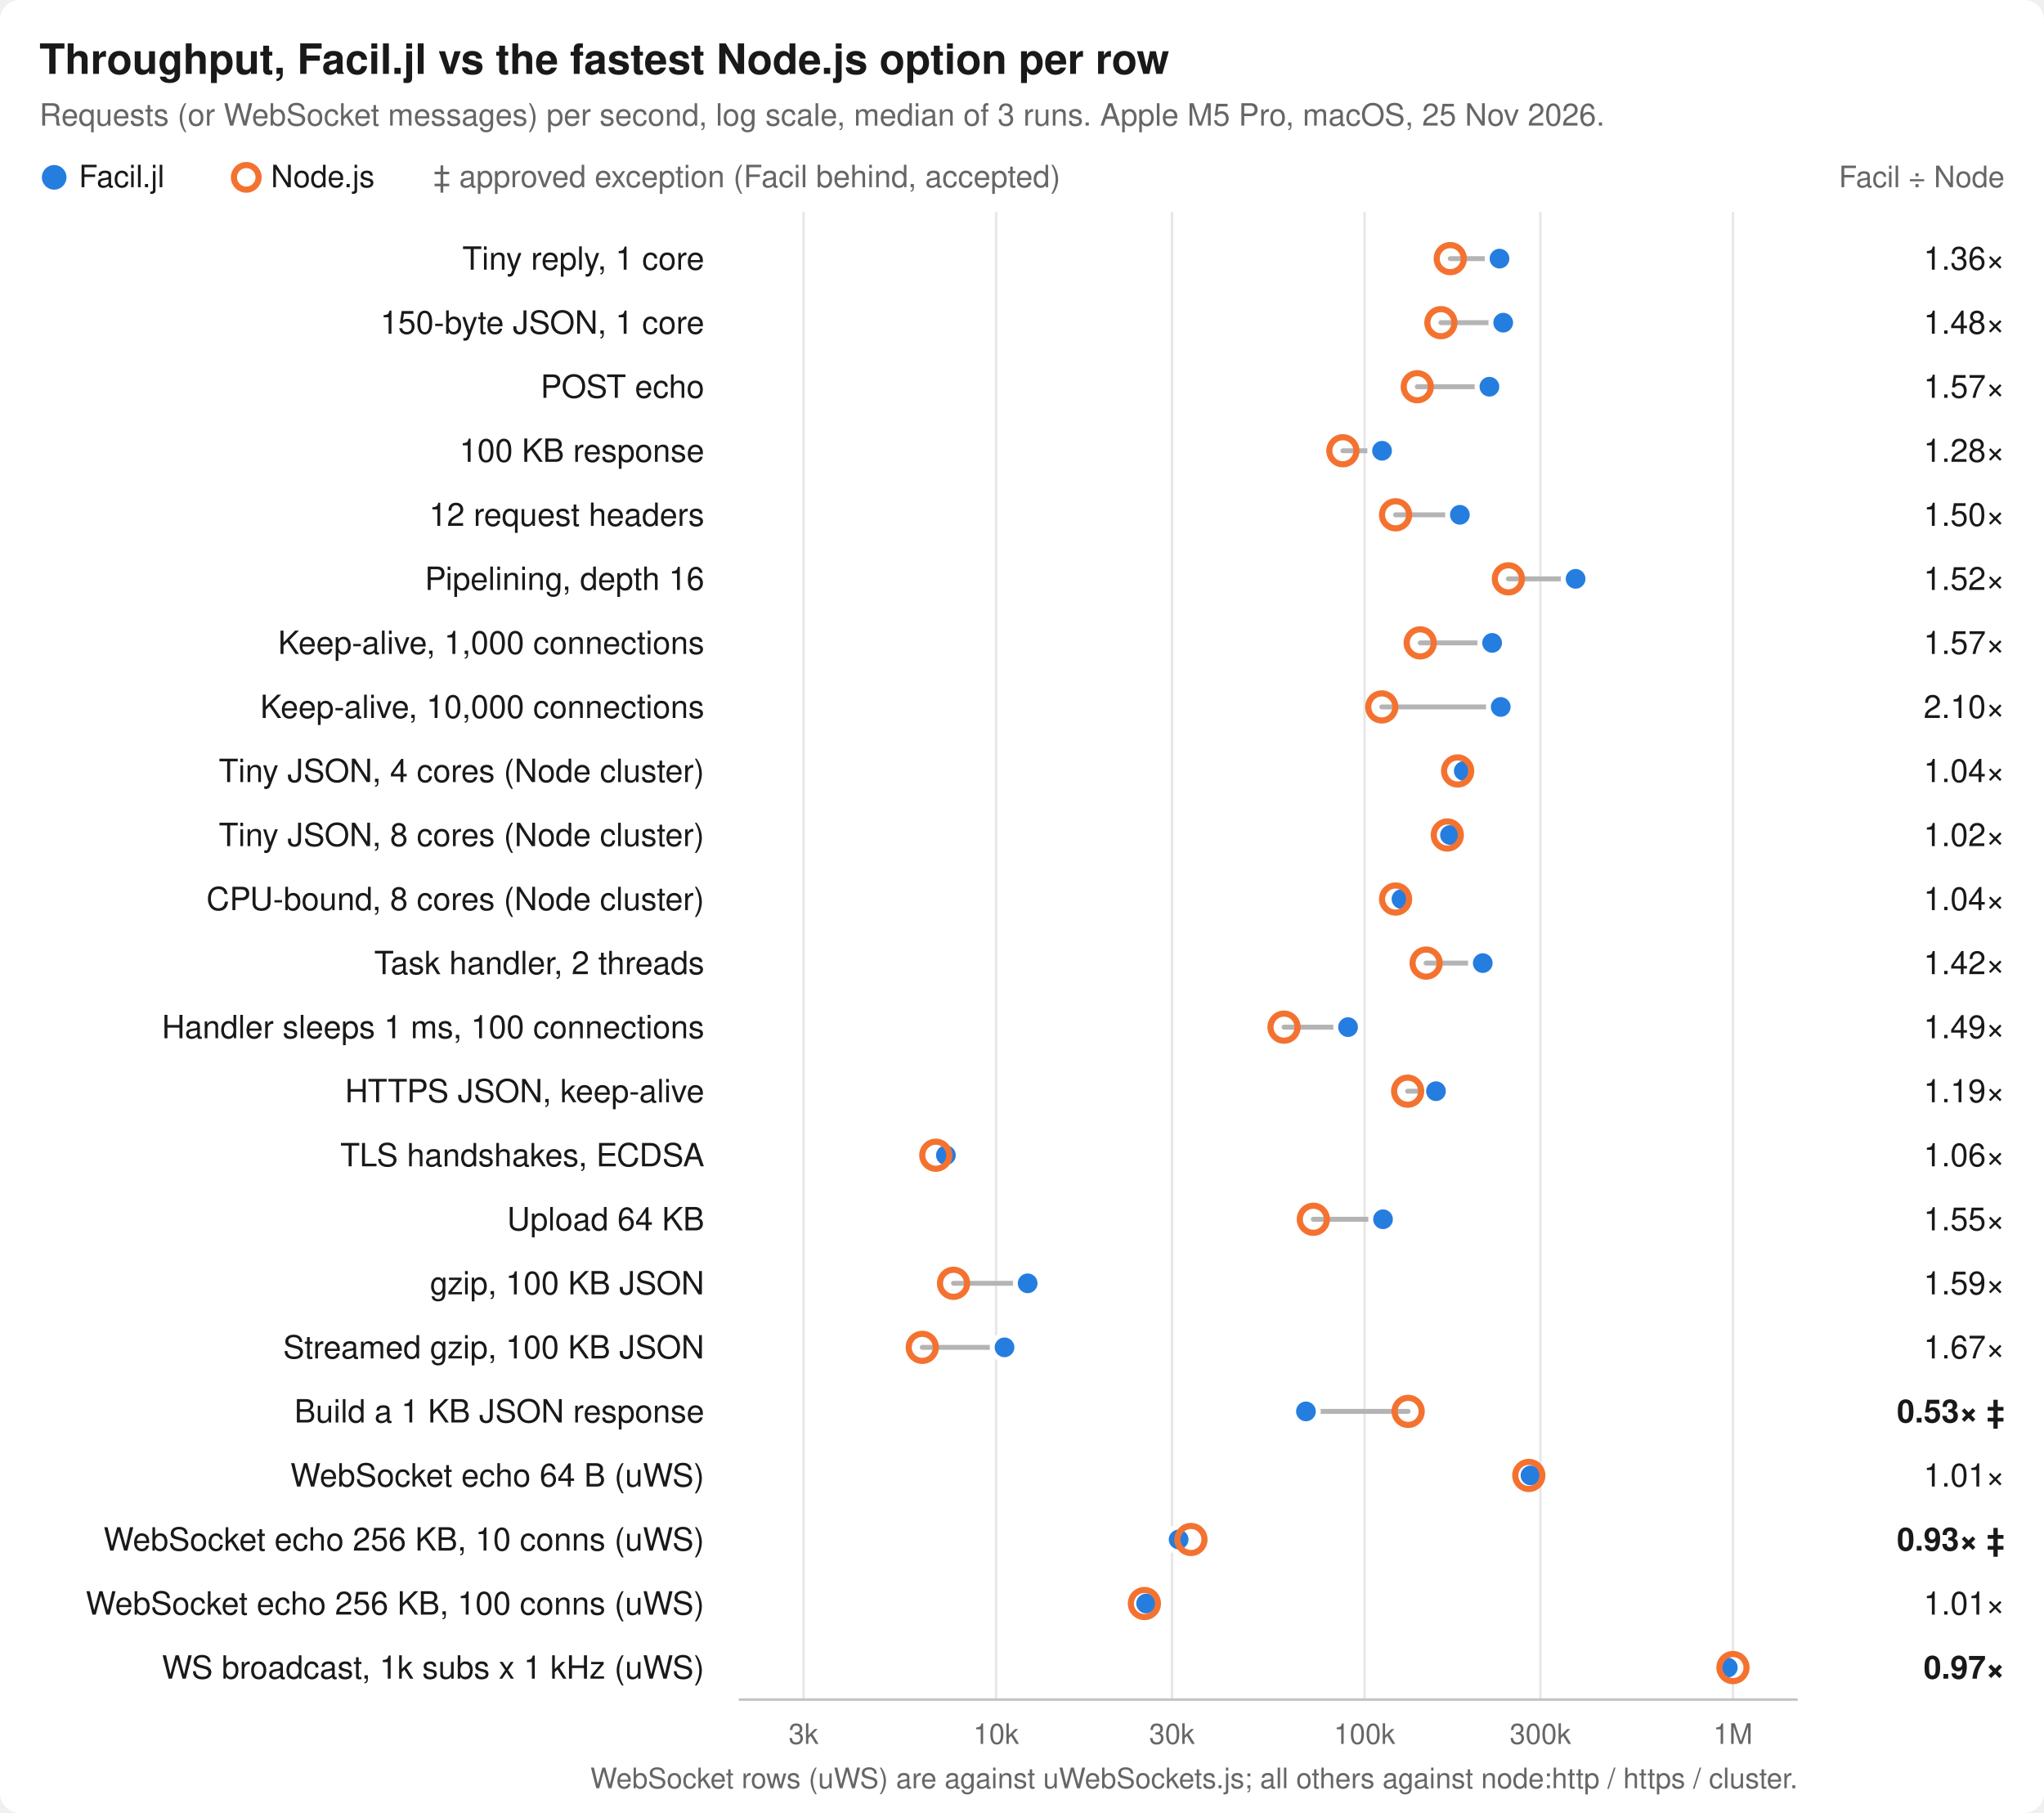
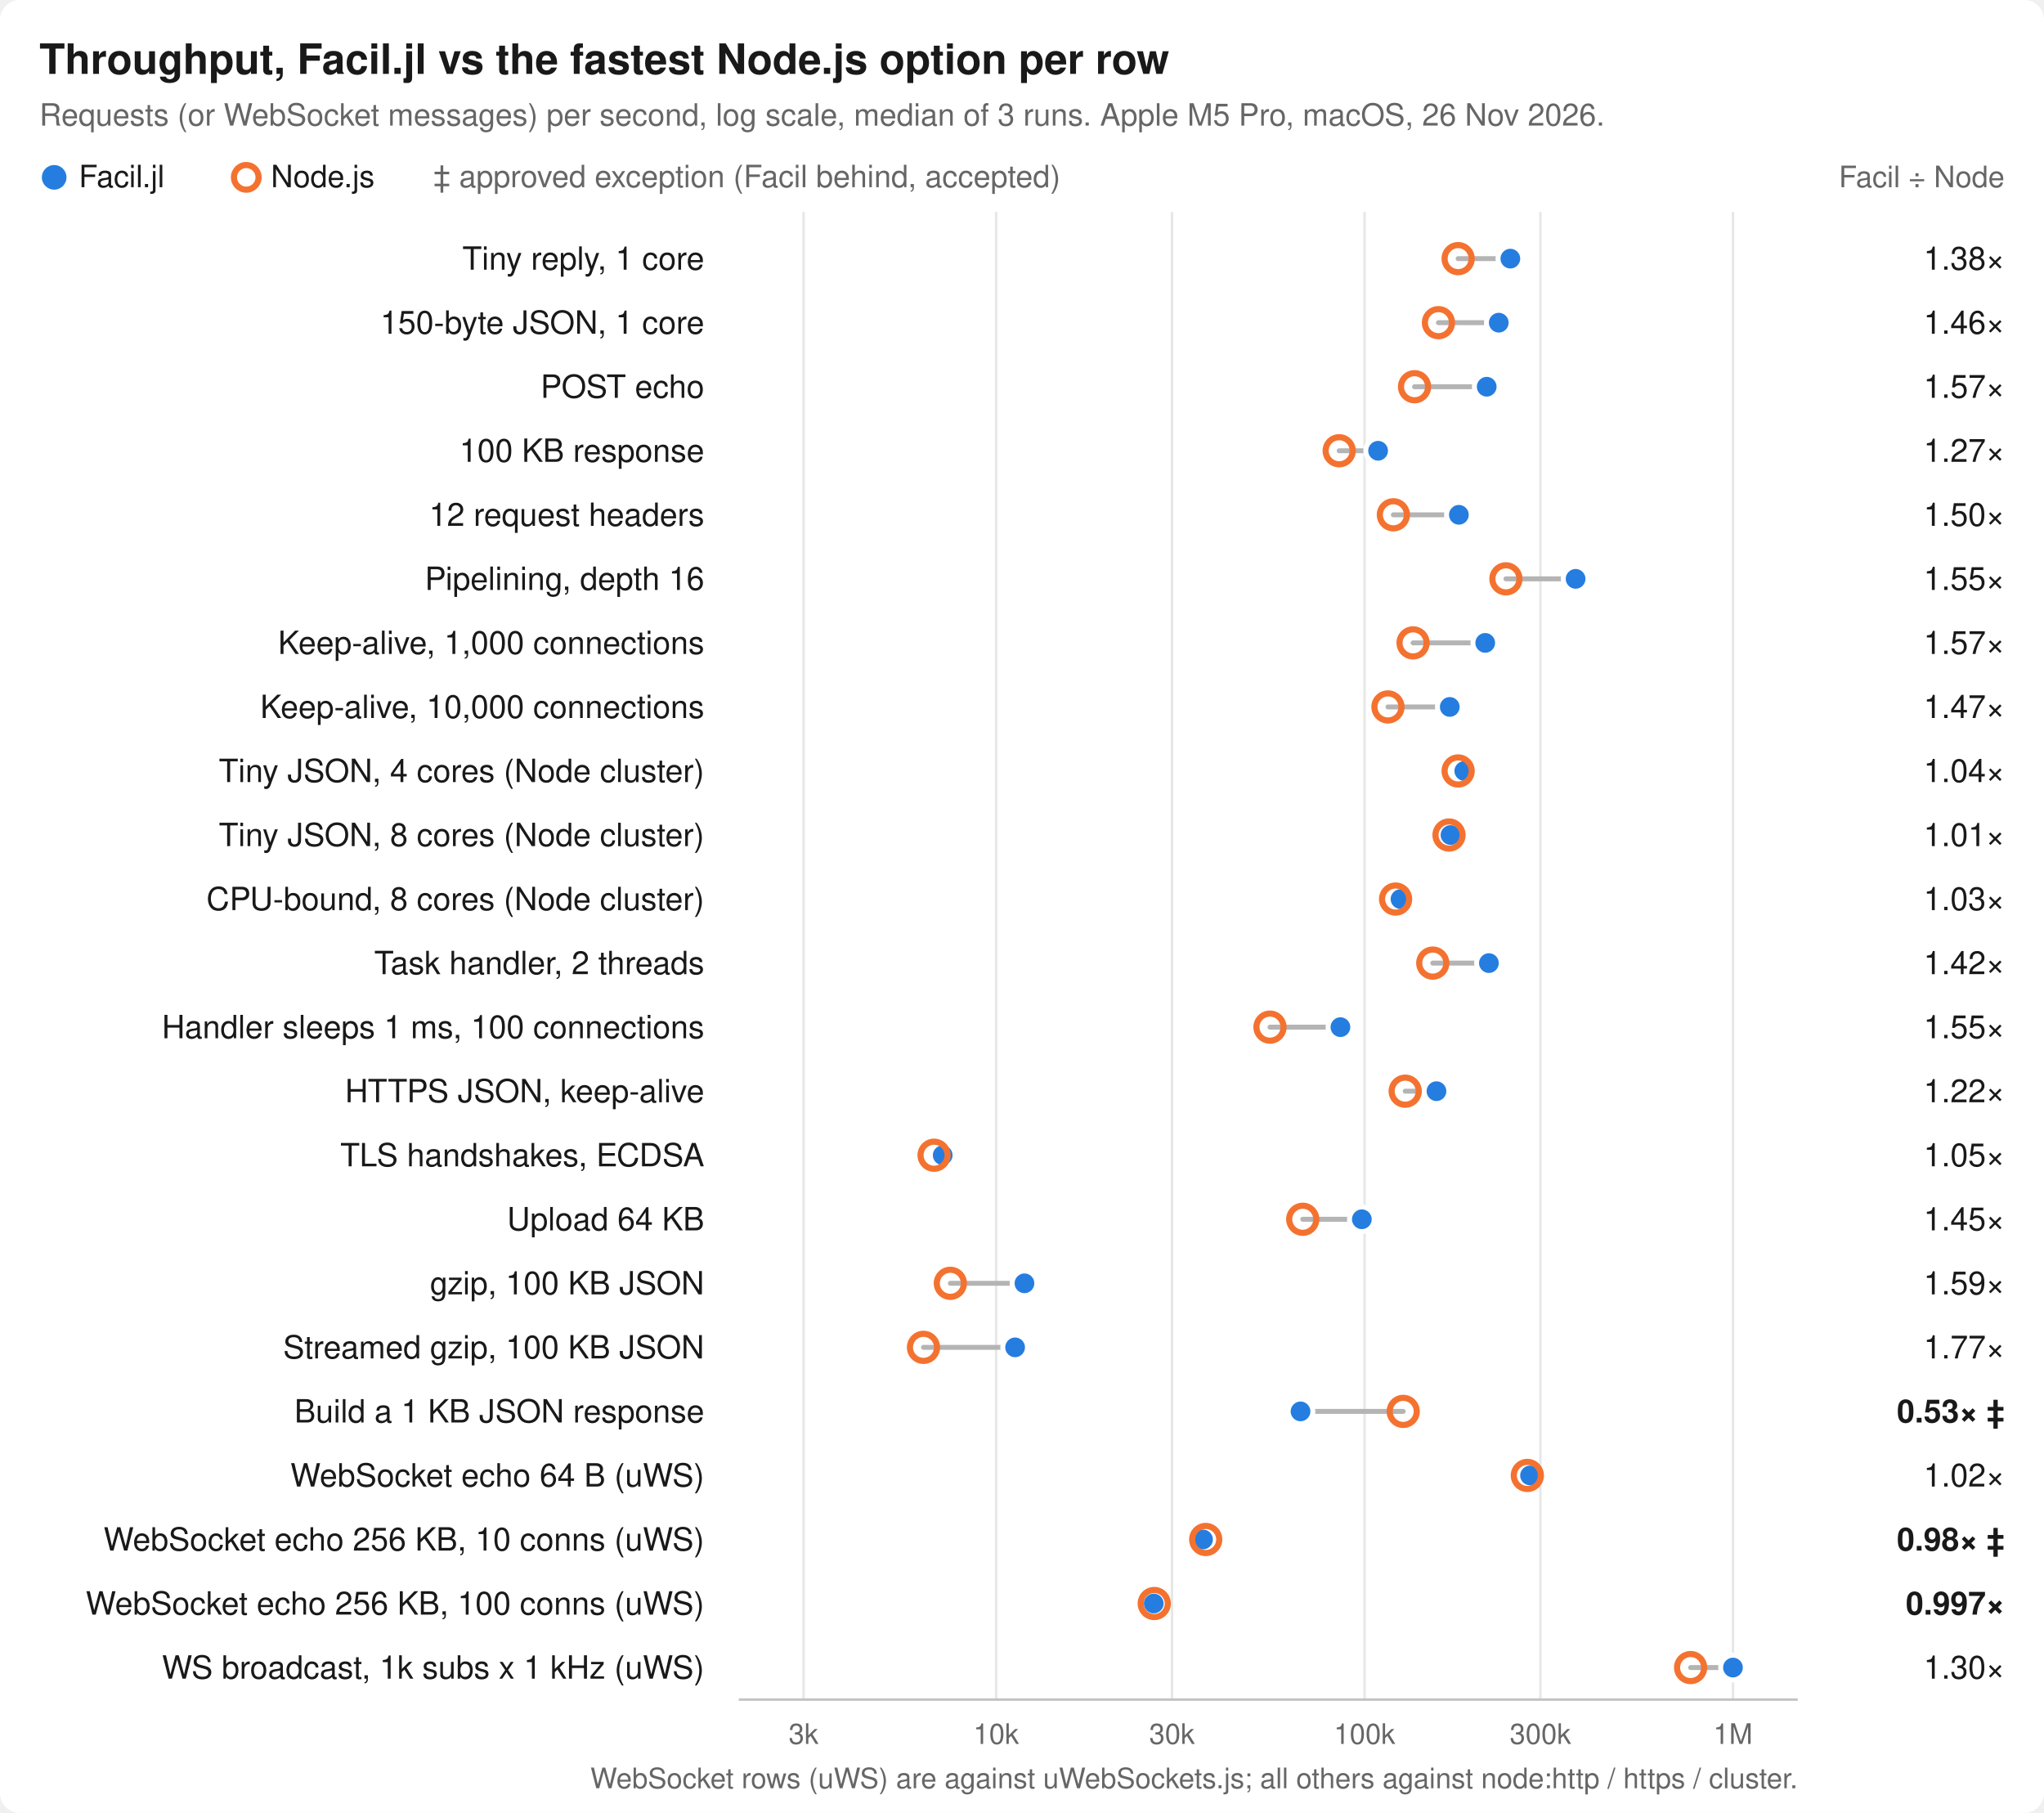
<svg xmlns="http://www.w3.org/2000/svg" width="830" height="736" viewBox="0 0 830 736" role="img" aria-labelledby="t d" font-family="system-ui, -apple-system, Segoe UI, Helvetica, Arial, sans-serif">
  <rect width="830" height="736" rx="8" fill="#ffffff" />
  <text x="16" y="30" font-size="17" font-weight="600" fill="#191919">Throughput, Facil.jl vs the fastest Node.js option per row</text>
-   <text x="16" y="51" font-size="12.5" fill="#666666">Requests (or WebSocket messages) per second, log scale, median of 3 runs. Apple M5 Pro, macOS, 25 Nov 2026.</text>
+   <text x="16" y="51" font-size="12.5" fill="#666666">Requests (or WebSocket messages) per second, log scale, median of 3 runs. Apple M5 Pro, macOS, 26 Nov 2026.</text>
  <circle cx="22" cy="72" r="5" fill="#257de0" />
  <text x="32" y="76" font-size="12.5" fill="#191919">Facil.jl</text>
  <circle cx="100" cy="72" r="5" fill="none" stroke="#f47230" stroke-width="2.5" />
  <text x="110" y="76" font-size="12.5" fill="#191919">Node.js</text>
  <text x="176" y="76" font-size="12.5" fill="#666666">‡ approved exception (Facil behind, accepted)</text>
  <text x="814" y="76" font-size="12" text-anchor="end" fill="#666666">Facil ÷ Node</text>
  <line x1="326.3" y1="86" x2="326.3" y2="690" stroke="#e7e7e7" stroke-width="1" />
  <text x="326.3" y="708" font-size="11.5" text-anchor="middle" fill="#666666" style="font-variant-numeric: tabular-nums">3k</text>
  <line x1="404.5" y1="86" x2="404.5" y2="690" stroke="#e7e7e7" stroke-width="1" />
  <text x="404.5" y="708" font-size="11.5" text-anchor="middle" fill="#666666" style="font-variant-numeric: tabular-nums">10k</text>
  <line x1="475.9" y1="86" x2="475.9" y2="690" stroke="#e7e7e7" stroke-width="1" />
  <text x="475.9" y="708" font-size="11.5" text-anchor="middle" fill="#666666" style="font-variant-numeric: tabular-nums">30k</text>
  <line x1="554.1" y1="86" x2="554.1" y2="690" stroke="#e7e7e7" stroke-width="1" />
  <text x="554.1" y="708" font-size="11.5" text-anchor="middle" fill="#666666" style="font-variant-numeric: tabular-nums">100k</text>
  <line x1="625.5" y1="86" x2="625.5" y2="690" stroke="#e7e7e7" stroke-width="1" />
  <text x="625.5" y="708" font-size="11.5" text-anchor="middle" fill="#666666" style="font-variant-numeric: tabular-nums">300k</text>
  <line x1="703.7" y1="86" x2="703.7" y2="690" stroke="#e7e7e7" stroke-width="1" />
  <text x="703.7" y="708" font-size="11.5" text-anchor="middle" fill="#666666" style="font-variant-numeric: tabular-nums">1M</text>
  <line x1="300" y1="690" x2="730" y2="690" stroke="#c2c2c2" stroke-width="1" />
  <g>
    <rect x="0" y="92.0" width="830" height="26" fill="transparent" />
    <text x="286" y="109.5" font-size="13" text-anchor="end" fill="#191919">Tiny reply, 1 core</text>
-     <line x1="608.9" y1="105.0" x2="588.9" y2="105.0" stroke="#b4b4b4" stroke-width="2" stroke-linecap="round" />
-     <circle cx="608.9" cy="105.0" r="5" fill="#257de0" stroke="#ffffff" stroke-width="2" />
-     <circle cx="588.9" cy="105.0" r="5.5" fill="none" stroke="#f47230" stroke-width="2.5" />
-     <text x="814" y="109.5" font-size="13" text-anchor="end" fill="#191919" style="font-variant-numeric: tabular-nums">1.36×</text>
+     <line x1="613.3" y1="105.0" x2="592.1" y2="105.0" stroke="#b4b4b4" stroke-width="2" stroke-linecap="round" />
+     <circle cx="613.3" cy="105.0" r="5" fill="#257de0" stroke="#ffffff" stroke-width="2" />
+     <circle cx="592.1" cy="105.0" r="5.5" fill="none" stroke="#f47230" stroke-width="2.5" />
+     <text x="814" y="109.5" font-size="13" text-anchor="end" fill="#191919" style="font-variant-numeric: tabular-nums">1.38×</text>
  </g>
  <g>
    <rect x="0" y="118.0" width="830" height="26" fill="transparent" />
    <text x="286" y="135.5" font-size="13" text-anchor="end" fill="#191919">150-byte JSON, 1 core</text>
-     <line x1="610.4" y1="131.0" x2="585.1" y2="131.0" stroke="#b4b4b4" stroke-width="2" stroke-linecap="round" />
-     <circle cx="610.4" cy="131.0" r="5" fill="#257de0" stroke="#ffffff" stroke-width="2" />
-     <circle cx="585.1" cy="131.0" r="5.5" fill="none" stroke="#f47230" stroke-width="2.5" />
-     <text x="814" y="135.5" font-size="13" text-anchor="end" fill="#191919" style="font-variant-numeric: tabular-nums">1.48×</text>
+     <line x1="608.6" y1="131.0" x2="584.1" y2="131.0" stroke="#b4b4b4" stroke-width="2" stroke-linecap="round" />
+     <circle cx="608.6" cy="131.0" r="5" fill="#257de0" stroke="#ffffff" stroke-width="2" />
+     <circle cx="584.1" cy="131.0" r="5.5" fill="none" stroke="#f47230" stroke-width="2.5" />
+     <text x="814" y="135.5" font-size="13" text-anchor="end" fill="#191919" style="font-variant-numeric: tabular-nums">1.46×</text>
  </g>
  <g>
    <rect x="0" y="144.0" width="830" height="26" fill="transparent" />
    <text x="286" y="161.5" font-size="13" text-anchor="end" fill="#191919">POST echo</text>
-     <line x1="604.8" y1="157.0" x2="575.5" y2="157.0" stroke="#b4b4b4" stroke-width="2" stroke-linecap="round" />
-     <circle cx="604.8" cy="157.0" r="5" fill="#257de0" stroke="#ffffff" stroke-width="2" />
-     <circle cx="575.5" cy="157.0" r="5.5" fill="none" stroke="#f47230" stroke-width="2.5" />
+     <line x1="603.7" y1="157.0" x2="574.4" y2="157.0" stroke="#b4b4b4" stroke-width="2" stroke-linecap="round" />
+     <circle cx="603.7" cy="157.0" r="5" fill="#257de0" stroke="#ffffff" stroke-width="2" />
+     <circle cx="574.4" cy="157.0" r="5.5" fill="none" stroke="#f47230" stroke-width="2.5" />
    <text x="814" y="161.5" font-size="13" text-anchor="end" fill="#191919" style="font-variant-numeric: tabular-nums">1.57×</text>
  </g>
  <g>
    <rect x="0" y="170.0" width="830" height="26" fill="transparent" />
    <text x="286" y="187.5" font-size="13" text-anchor="end" fill="#191919">100 KB response</text>
-     <line x1="561.2" y1="183.0" x2="545.3" y2="183.0" stroke="#b4b4b4" stroke-width="2" stroke-linecap="round" />
-     <circle cx="561.2" cy="183.0" r="5" fill="#257de0" stroke="#ffffff" stroke-width="2" />
-     <circle cx="545.3" cy="183.0" r="5.5" fill="none" stroke="#f47230" stroke-width="2.5" />
-     <text x="814" y="187.5" font-size="13" text-anchor="end" fill="#191919" style="font-variant-numeric: tabular-nums">1.28×</text>
+     <line x1="559.6" y1="183.0" x2="543.8" y2="183.0" stroke="#b4b4b4" stroke-width="2" stroke-linecap="round" />
+     <circle cx="559.6" cy="183.0" r="5" fill="#257de0" stroke="#ffffff" stroke-width="2" />
+     <circle cx="543.8" cy="183.0" r="5.5" fill="none" stroke="#f47230" stroke-width="2.5" />
+     <text x="814" y="187.5" font-size="13" text-anchor="end" fill="#191919" style="font-variant-numeric: tabular-nums">1.27×</text>
  </g>
  <g>
    <rect x="0" y="196.0" width="830" height="26" fill="transparent" />
    <text x="286" y="213.5" font-size="13" text-anchor="end" fill="#191919">12 request headers</text>
-     <line x1="592.8" y1="209.0" x2="566.7" y2="209.0" stroke="#b4b4b4" stroke-width="2" stroke-linecap="round" />
-     <circle cx="592.8" cy="209.0" r="5" fill="#257de0" stroke="#ffffff" stroke-width="2" />
-     <circle cx="566.7" cy="209.0" r="5.5" fill="none" stroke="#f47230" stroke-width="2.5" />
+     <line x1="592.4" y1="209.0" x2="565.8" y2="209.0" stroke="#b4b4b4" stroke-width="2" stroke-linecap="round" />
+     <circle cx="592.4" cy="209.0" r="5" fill="#257de0" stroke="#ffffff" stroke-width="2" />
+     <circle cx="565.8" cy="209.0" r="5.5" fill="none" stroke="#f47230" stroke-width="2.5" />
    <text x="814" y="213.5" font-size="13" text-anchor="end" fill="#191919" style="font-variant-numeric: tabular-nums">1.50×</text>
  </g>
  <g>
    <rect x="0" y="222.0" width="830" height="26" fill="transparent" />
    <text x="286" y="239.5" font-size="13" text-anchor="end" fill="#191919">Pipelining, depth 16</text>
-     <line x1="639.8" y1="235.0" x2="612.5" y2="235.0" stroke="#b4b4b4" stroke-width="2" stroke-linecap="round" />
+     <line x1="639.8" y1="235.0" x2="611.5" y2="235.0" stroke="#b4b4b4" stroke-width="2" stroke-linecap="round" />
    <circle cx="639.8" cy="235.0" r="5" fill="#257de0" stroke="#ffffff" stroke-width="2" />
-     <circle cx="612.5" cy="235.0" r="5.5" fill="none" stroke="#f47230" stroke-width="2.5" />
-     <text x="814" y="239.5" font-size="13" text-anchor="end" fill="#191919" style="font-variant-numeric: tabular-nums">1.52×</text>
+     <circle cx="611.5" cy="235.0" r="5.5" fill="none" stroke="#f47230" stroke-width="2.5" />
+     <text x="814" y="239.5" font-size="13" text-anchor="end" fill="#191919" style="font-variant-numeric: tabular-nums">1.55×</text>
  </g>
  <g>
    <rect x="0" y="248.0" width="830" height="26" fill="transparent" />
    <text x="286" y="265.5" font-size="13" text-anchor="end" fill="#191919">Keep-alive, 1,000 connections</text>
-     <line x1="605.9" y1="261.0" x2="576.7" y2="261.0" stroke="#b4b4b4" stroke-width="2" stroke-linecap="round" />
-     <circle cx="605.9" cy="261.0" r="5" fill="#257de0" stroke="#ffffff" stroke-width="2" />
-     <circle cx="576.7" cy="261.0" r="5.5" fill="none" stroke="#f47230" stroke-width="2.5" />
+     <line x1="603.1" y1="261.0" x2="573.8" y2="261.0" stroke="#b4b4b4" stroke-width="2" stroke-linecap="round" />
+     <circle cx="603.1" cy="261.0" r="5" fill="#257de0" stroke="#ffffff" stroke-width="2" />
+     <circle cx="573.8" cy="261.0" r="5.5" fill="none" stroke="#f47230" stroke-width="2.5" />
    <text x="814" y="265.5" font-size="13" text-anchor="end" fill="#191919" style="font-variant-numeric: tabular-nums">1.57×</text>
  </g>
  <g>
    <rect x="0" y="274.0" width="830" height="26" fill="transparent" />
    <text x="286" y="291.5" font-size="13" text-anchor="end" fill="#191919">Keep-alive, 10,000 connections</text>
-     <line x1="609.4" y1="287.0" x2="561.1" y2="287.0" stroke="#b4b4b4" stroke-width="2" stroke-linecap="round" />
-     <circle cx="609.4" cy="287.0" r="5" fill="#257de0" stroke="#ffffff" stroke-width="2" />
-     <circle cx="561.1" cy="287.0" r="5.5" fill="none" stroke="#f47230" stroke-width="2.5" />
-     <text x="814" y="291.5" font-size="13" text-anchor="end" fill="#191919" style="font-variant-numeric: tabular-nums">2.10×</text>
+     <line x1="588.7" y1="287.0" x2="563.6" y2="287.0" stroke="#b4b4b4" stroke-width="2" stroke-linecap="round" />
+     <circle cx="588.7" cy="287.0" r="5" fill="#257de0" stroke="#ffffff" stroke-width="2" />
+     <circle cx="563.6" cy="287.0" r="5.5" fill="none" stroke="#f47230" stroke-width="2.5" />
+     <text x="814" y="291.5" font-size="13" text-anchor="end" fill="#191919" style="font-variant-numeric: tabular-nums">1.47×</text>
  </g>
  <g>
    <rect x="0" y="300.0" width="830" height="26" fill="transparent" />
    <text x="286" y="317.5" font-size="13" text-anchor="end" fill="#191919">Tiny JSON, 4 cores (Node cluster)</text>
-     <line x1="594.4" y1="313.0" x2="591.9" y2="313.0" stroke="#b4b4b4" stroke-width="2" stroke-linecap="round" />
-     <circle cx="594.4" cy="313.0" r="5" fill="#257de0" stroke="#ffffff" stroke-width="2" />
-     <circle cx="591.9" cy="313.0" r="5.5" fill="none" stroke="#f47230" stroke-width="2.5" />
+     <line x1="594.6" y1="313.0" x2="592.1" y2="313.0" stroke="#b4b4b4" stroke-width="2" stroke-linecap="round" />
+     <circle cx="594.6" cy="313.0" r="5" fill="#257de0" stroke="#ffffff" stroke-width="2" />
+     <circle cx="592.1" cy="313.0" r="5.5" fill="none" stroke="#f47230" stroke-width="2.5" />
    <text x="814" y="317.5" font-size="13" text-anchor="end" fill="#191919" style="font-variant-numeric: tabular-nums">1.04×</text>
  </g>
  <g>
    <rect x="0" y="326.0" width="830" height="26" fill="transparent" />
    <text x="286" y="343.5" font-size="13" text-anchor="end" fill="#191919">Tiny JSON, 8 cores (Node cluster)</text>
-     <line x1="588.8" y1="339.0" x2="587.7" y2="339.0" stroke="#b4b4b4" stroke-width="2" stroke-linecap="round" />
-     <circle cx="588.8" cy="339.0" r="5" fill="#257de0" stroke="#ffffff" stroke-width="2" />
-     <circle cx="587.7" cy="339.0" r="5.5" fill="none" stroke="#f47230" stroke-width="2.5" />
-     <text x="814" y="343.5" font-size="13" text-anchor="end" fill="#191919" style="font-variant-numeric: tabular-nums">1.02×</text>
+     <line x1="589.0" y1="339.0" x2="588.4" y2="339.0" stroke="#b4b4b4" stroke-width="2" stroke-linecap="round" />
+     <circle cx="589.0" cy="339.0" r="5" fill="#257de0" stroke="#ffffff" stroke-width="2" />
+     <circle cx="588.4" cy="339.0" r="5.5" fill="none" stroke="#f47230" stroke-width="2.5" />
+     <text x="814" y="343.5" font-size="13" text-anchor="end" fill="#191919" style="font-variant-numeric: tabular-nums">1.01×</text>
  </g>
  <g>
    <rect x="0" y="352.0" width="830" height="26" fill="transparent" />
    <text x="286" y="369.5" font-size="13" text-anchor="end" fill="#191919">CPU-bound, 8 cores (Node cluster)</text>
-     <line x1="569.1" y1="365.0" x2="566.7" y2="365.0" stroke="#b4b4b4" stroke-width="2" stroke-linecap="round" />
-     <circle cx="569.1" cy="365.0" r="5" fill="#257de0" stroke="#ffffff" stroke-width="2" />
+     <line x1="568.7" y1="365.0" x2="566.7" y2="365.0" stroke="#b4b4b4" stroke-width="2" stroke-linecap="round" />
+     <circle cx="568.7" cy="365.0" r="5" fill="#257de0" stroke="#ffffff" stroke-width="2" />
    <circle cx="566.7" cy="365.0" r="5.5" fill="none" stroke="#f47230" stroke-width="2.5" />
-     <text x="814" y="369.5" font-size="13" text-anchor="end" fill="#191919" style="font-variant-numeric: tabular-nums">1.04×</text>
+     <text x="814" y="369.5" font-size="13" text-anchor="end" fill="#191919" style="font-variant-numeric: tabular-nums">1.03×</text>
  </g>
  <g>
    <rect x="0" y="378.0" width="830" height="26" fill="transparent" />
    <text x="286" y="395.5" font-size="13" text-anchor="end" fill="#191919">Task handler, 2 threads</text>
-     <line x1="602.1" y1="391.0" x2="579.1" y2="391.0" stroke="#b4b4b4" stroke-width="2" stroke-linecap="round" />
-     <circle cx="602.1" cy="391.0" r="5" fill="#257de0" stroke="#ffffff" stroke-width="2" />
-     <circle cx="579.1" cy="391.0" r="5.5" fill="none" stroke="#f47230" stroke-width="2.5" />
+     <line x1="604.6" y1="391.0" x2="581.8" y2="391.0" stroke="#b4b4b4" stroke-width="2" stroke-linecap="round" />
+     <circle cx="604.6" cy="391.0" r="5" fill="#257de0" stroke="#ffffff" stroke-width="2" />
+     <circle cx="581.8" cy="391.0" r="5.5" fill="none" stroke="#f47230" stroke-width="2.5" />
    <text x="814" y="395.5" font-size="13" text-anchor="end" fill="#191919" style="font-variant-numeric: tabular-nums">1.42×</text>
  </g>
  <g>
    <rect x="0" y="404.0" width="830" height="26" fill="transparent" />
    <text x="286" y="421.5" font-size="13" text-anchor="end" fill="#191919">Handler sleeps 1 ms, 100 connections</text>
-     <line x1="547.4" y1="417.0" x2="521.4" y2="417.0" stroke="#b4b4b4" stroke-width="2" stroke-linecap="round" />
-     <circle cx="547.4" cy="417.0" r="5" fill="#257de0" stroke="#ffffff" stroke-width="2" />
-     <circle cx="521.4" cy="417.0" r="5.5" fill="none" stroke="#f47230" stroke-width="2.5" />
-     <text x="814" y="421.5" font-size="13" text-anchor="end" fill="#191919" style="font-variant-numeric: tabular-nums">1.49×</text>
+     <line x1="544.3" y1="417.0" x2="515.7" y2="417.0" stroke="#b4b4b4" stroke-width="2" stroke-linecap="round" />
+     <circle cx="544.3" cy="417.0" r="5" fill="#257de0" stroke="#ffffff" stroke-width="2" />
+     <circle cx="515.7" cy="417.0" r="5.5" fill="none" stroke="#f47230" stroke-width="2.5" />
+     <text x="814" y="421.5" font-size="13" text-anchor="end" fill="#191919" style="font-variant-numeric: tabular-nums">1.55×</text>
  </g>
  <g>
    <rect x="0" y="430.0" width="830" height="26" fill="transparent" />
    <text x="286" y="447.5" font-size="13" text-anchor="end" fill="#191919">HTTPS JSON, keep-alive</text>
-     <line x1="583.1" y1="443.0" x2="571.6" y2="443.0" stroke="#b4b4b4" stroke-width="2" stroke-linecap="round" />
-     <circle cx="583.1" cy="443.0" r="5" fill="#257de0" stroke="#ffffff" stroke-width="2" />
-     <circle cx="571.6" cy="443.0" r="5.5" fill="none" stroke="#f47230" stroke-width="2.5" />
-     <text x="814" y="447.5" font-size="13" text-anchor="end" fill="#191919" style="font-variant-numeric: tabular-nums">1.19×</text>
+     <line x1="583.3" y1="443.0" x2="570.6" y2="443.0" stroke="#b4b4b4" stroke-width="2" stroke-linecap="round" />
+     <circle cx="583.3" cy="443.0" r="5" fill="#257de0" stroke="#ffffff" stroke-width="2" />
+     <circle cx="570.6" cy="443.0" r="5.5" fill="none" stroke="#f47230" stroke-width="2.5" />
+     <text x="814" y="447.5" font-size="13" text-anchor="end" fill="#191919" style="font-variant-numeric: tabular-nums">1.22×</text>
  </g>
  <g>
    <rect x="0" y="456.0" width="830" height="26" fill="transparent" />
    <text x="286" y="473.5" font-size="13" text-anchor="end" fill="#191919">TLS handshakes, ECDSA</text>
-     <line x1="384.1" y1="469.0" x2="380.0" y2="469.0" stroke="#b4b4b4" stroke-width="2" stroke-linecap="round" />
-     <circle cx="384.1" cy="469.0" r="5" fill="#257de0" stroke="#ffffff" stroke-width="2" />
-     <circle cx="380.0" cy="469.0" r="5.5" fill="none" stroke="#f47230" stroke-width="2.5" />
-     <text x="814" y="473.5" font-size="13" text-anchor="end" fill="#191919" style="font-variant-numeric: tabular-nums">1.06×</text>
+     <line x1="382.8" y1="469.0" x2="379.3" y2="469.0" stroke="#b4b4b4" stroke-width="2" stroke-linecap="round" />
+     <circle cx="382.8" cy="469.0" r="5" fill="#257de0" stroke="#ffffff" stroke-width="2" />
+     <circle cx="379.3" cy="469.0" r="5.5" fill="none" stroke="#f47230" stroke-width="2.5" />
+     <text x="814" y="473.5" font-size="13" text-anchor="end" fill="#191919" style="font-variant-numeric: tabular-nums">1.05×</text>
  </g>
  <g>
    <rect x="0" y="482.0" width="830" height="26" fill="transparent" />
    <text x="286" y="499.5" font-size="13" text-anchor="end" fill="#191919">Upload 64 KB</text>
-     <line x1="561.6" y1="495.0" x2="533.3" y2="495.0" stroke="#b4b4b4" stroke-width="2" stroke-linecap="round" />
-     <circle cx="561.6" cy="495.0" r="5" fill="#257de0" stroke="#ffffff" stroke-width="2" />
-     <circle cx="533.3" cy="495.0" r="5.5" fill="none" stroke="#f47230" stroke-width="2.5" />
-     <text x="814" y="499.5" font-size="13" text-anchor="end" fill="#191919" style="font-variant-numeric: tabular-nums">1.55×</text>
+     <line x1="553.0" y1="495.0" x2="529.0" y2="495.0" stroke="#b4b4b4" stroke-width="2" stroke-linecap="round" />
+     <circle cx="553.0" cy="495.0" r="5" fill="#257de0" stroke="#ffffff" stroke-width="2" />
+     <circle cx="529.0" cy="495.0" r="5.5" fill="none" stroke="#f47230" stroke-width="2.5" />
+     <text x="814" y="499.5" font-size="13" text-anchor="end" fill="#191919" style="font-variant-numeric: tabular-nums">1.45×</text>
  </g>
  <g>
    <rect x="0" y="508.0" width="830" height="26" fill="transparent" />
    <text x="286" y="525.5" font-size="13" text-anchor="end" fill="#191919">gzip, 100 KB JSON</text>
-     <line x1="417.3" y1="521.0" x2="387.2" y2="521.0" stroke="#b4b4b4" stroke-width="2" stroke-linecap="round" />
-     <circle cx="417.3" cy="521.0" r="5" fill="#257de0" stroke="#ffffff" stroke-width="2" />
-     <circle cx="387.2" cy="521.0" r="5.5" fill="none" stroke="#f47230" stroke-width="2.5" />
+     <line x1="416.0" y1="521.0" x2="385.9" y2="521.0" stroke="#b4b4b4" stroke-width="2" stroke-linecap="round" />
+     <circle cx="416.0" cy="521.0" r="5" fill="#257de0" stroke="#ffffff" stroke-width="2" />
+     <circle cx="385.9" cy="521.0" r="5.5" fill="none" stroke="#f47230" stroke-width="2.5" />
    <text x="814" y="525.5" font-size="13" text-anchor="end" fill="#191919" style="font-variant-numeric: tabular-nums">1.59×</text>
  </g>
  <g>
    <rect x="0" y="534.0" width="830" height="26" fill="transparent" />
    <text x="286" y="551.5" font-size="13" text-anchor="end" fill="#191919">Streamed gzip, 100 KB JSON</text>
-     <line x1="407.9" y1="547.0" x2="374.5" y2="547.0" stroke="#b4b4b4" stroke-width="2" stroke-linecap="round" />
-     <circle cx="407.9" cy="547.0" r="5" fill="#257de0" stroke="#ffffff" stroke-width="2" />
-     <circle cx="374.5" cy="547.0" r="5.5" fill="none" stroke="#f47230" stroke-width="2.5" />
-     <text x="814" y="551.5" font-size="13" text-anchor="end" fill="#191919" style="font-variant-numeric: tabular-nums">1.67×</text>
+     <line x1="412.2" y1="547.0" x2="375.0" y2="547.0" stroke="#b4b4b4" stroke-width="2" stroke-linecap="round" />
+     <circle cx="412.2" cy="547.0" r="5" fill="#257de0" stroke="#ffffff" stroke-width="2" />
+     <circle cx="375.0" cy="547.0" r="5.5" fill="none" stroke="#f47230" stroke-width="2.5" />
+     <text x="814" y="551.5" font-size="13" text-anchor="end" fill="#191919" style="font-variant-numeric: tabular-nums">1.77×</text>
  </g>
  <g>
    <rect x="0" y="560.0" width="830" height="26" fill="transparent" />
    <text x="286" y="577.5" font-size="13" text-anchor="end" fill="#191919">Build a 1 KB JSON response</text>
-     <line x1="530.3" y1="573.0" x2="571.8" y2="573.0" stroke="#b4b4b4" stroke-width="2" stroke-linecap="round" />
-     <circle cx="530.3" cy="573.0" r="5" fill="#257de0" stroke="#ffffff" stroke-width="2" />
-     <circle cx="571.8" cy="573.0" r="5.5" fill="none" stroke="#f47230" stroke-width="2.5" />
+     <line x1="528.1" y1="573.0" x2="569.8" y2="573.0" stroke="#b4b4b4" stroke-width="2" stroke-linecap="round" />
+     <circle cx="528.1" cy="573.0" r="5" fill="#257de0" stroke="#ffffff" stroke-width="2" />
+     <circle cx="569.8" cy="573.0" r="5.5" fill="none" stroke="#f47230" stroke-width="2.5" />
    <text x="814" y="577.5" font-size="13" text-anchor="end" font-weight="600" fill="#191919" style="font-variant-numeric: tabular-nums">0.53× ‡</text>
  </g>
  <g>
    <rect x="0" y="586.0" width="830" height="26" fill="transparent" />
    <text x="286" y="603.5" font-size="13" text-anchor="end" fill="#191919">WebSocket echo 64 B (uWS)</text>
-     <line x1="621.5" y1="599.0" x2="620.8" y2="599.0" stroke="#b4b4b4" stroke-width="2" stroke-linecap="round" />
-     <circle cx="621.5" cy="599.0" r="5" fill="#257de0" stroke="#ffffff" stroke-width="2" />
-     <circle cx="620.8" cy="599.0" r="5.5" fill="none" stroke="#f47230" stroke-width="2.5" />
-     <text x="814" y="603.5" font-size="13" text-anchor="end" fill="#191919" style="font-variant-numeric: tabular-nums">1.01×</text>
+     <line x1="621.3" y1="599.0" x2="620.2" y2="599.0" stroke="#b4b4b4" stroke-width="2" stroke-linecap="round" />
+     <circle cx="621.3" cy="599.0" r="5" fill="#257de0" stroke="#ffffff" stroke-width="2" />
+     <circle cx="620.2" cy="599.0" r="5.5" fill="none" stroke="#f47230" stroke-width="2.5" />
+     <text x="814" y="603.5" font-size="13" text-anchor="end" fill="#191919" style="font-variant-numeric: tabular-nums">1.02×</text>
  </g>
  <g>
    <rect x="0" y="612.0" width="830" height="26" fill="transparent" />
    <text x="286" y="629.5" font-size="13" text-anchor="end" fill="#191919">WebSocket echo 256 KB, 10 conns (uWS)</text>
-     <line x1="478.6" y1="625.0" x2="483.6" y2="625.0" stroke="#b4b4b4" stroke-width="2" stroke-linecap="round" />
-     <circle cx="478.6" cy="625.0" r="5" fill="#257de0" stroke="#ffffff" stroke-width="2" />
-     <circle cx="483.6" cy="625.0" r="5.5" fill="none" stroke="#f47230" stroke-width="2.5" />
-     <text x="814" y="629.5" font-size="13" text-anchor="end" font-weight="600" fill="#191919" style="font-variant-numeric: tabular-nums">0.93× ‡</text>
+     <line x1="488.5" y1="625.0" x2="489.6" y2="625.0" stroke="#b4b4b4" stroke-width="2" stroke-linecap="round" />
+     <circle cx="488.5" cy="625.0" r="5" fill="#257de0" stroke="#ffffff" stroke-width="2" />
+     <circle cx="489.6" cy="625.0" r="5.5" fill="none" stroke="#f47230" stroke-width="2.5" />
+     <text x="814" y="629.5" font-size="13" text-anchor="end" font-weight="600" fill="#191919" style="font-variant-numeric: tabular-nums">0.98× ‡</text>
  </g>
  <g>
    <rect x="0" y="638.0" width="830" height="26" fill="transparent" />
    <text x="286" y="655.5" font-size="13" text-anchor="end" fill="#191919">WebSocket echo 256 KB, 100 conns (uWS)</text>
-     <line x1="465.4" y1="651.0" x2="464.7" y2="651.0" stroke="#b4b4b4" stroke-width="2" stroke-linecap="round" />
-     <circle cx="465.4" cy="651.0" r="5" fill="#257de0" stroke="#ffffff" stroke-width="2" />
-     <circle cx="464.7" cy="651.0" r="5.5" fill="none" stroke="#f47230" stroke-width="2.5" />
-     <text x="814" y="655.5" font-size="13" text-anchor="end" fill="#191919" style="font-variant-numeric: tabular-nums">1.01×</text>
+     <line x1="468.5" y1="651.0" x2="468.7" y2="651.0" stroke="#b4b4b4" stroke-width="2" stroke-linecap="round" />
+     <circle cx="468.5" cy="651.0" r="5" fill="#257de0" stroke="#ffffff" stroke-width="2" />
+     <circle cx="468.7" cy="651.0" r="5.5" fill="none" stroke="#f47230" stroke-width="2.5" />
+     <text x="814" y="655.5" font-size="13" text-anchor="end" font-weight="600" fill="#191919" style="font-variant-numeric: tabular-nums">0.997×</text>
  </g>
  <g>
    <rect x="0" y="664.0" width="830" height="26" fill="transparent" />
    <text x="286" y="681.5" font-size="13" text-anchor="end" fill="#191919">WS broadcast, 1k subs x 1 kHz (uWS)</text>
-     <line x1="701.6" y1="677.0" x2="703.7" y2="677.0" stroke="#b4b4b4" stroke-width="2" stroke-linecap="round" />
-     <circle cx="701.6" cy="677.0" r="5" fill="#257de0" stroke="#ffffff" stroke-width="2" />
-     <circle cx="703.7" cy="677.0" r="5.5" fill="none" stroke="#f47230" stroke-width="2.5" />
-     <text x="814" y="681.5" font-size="13" text-anchor="end" font-weight="600" fill="#191919" style="font-variant-numeric: tabular-nums">0.97×</text>
+     <line x1="703.7" y1="677.0" x2="686.5" y2="677.0" stroke="#b4b4b4" stroke-width="2" stroke-linecap="round" />
+     <circle cx="703.7" cy="677.0" r="5" fill="#257de0" stroke="#ffffff" stroke-width="2" />
+     <circle cx="686.5" cy="677.0" r="5.5" fill="none" stroke="#f47230" stroke-width="2.5" />
+     <text x="814" y="681.5" font-size="13" text-anchor="end" fill="#191919" style="font-variant-numeric: tabular-nums">1.30×</text>
  </g>
  <text x="730" y="726" font-size="11.5" text-anchor="end" fill="#666666">WebSocket rows (uWS) are against uWebSockets.js; all others against node:http / https / cluster.</text>
</svg>
